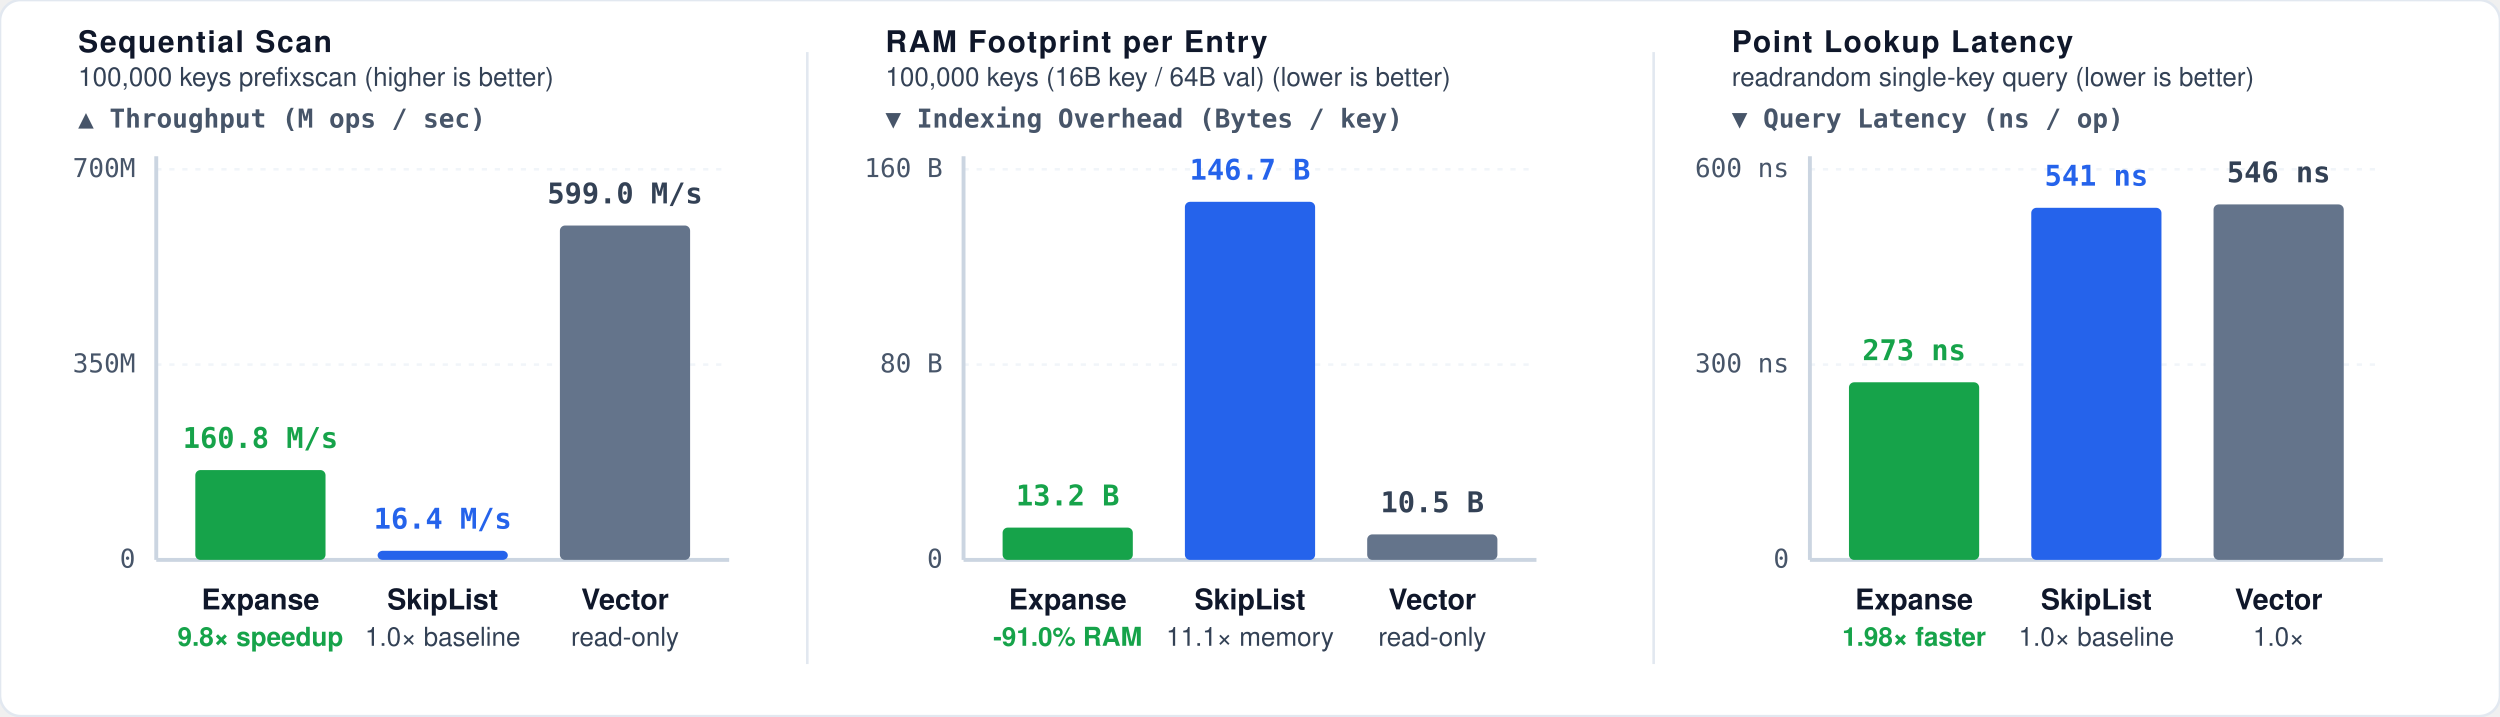
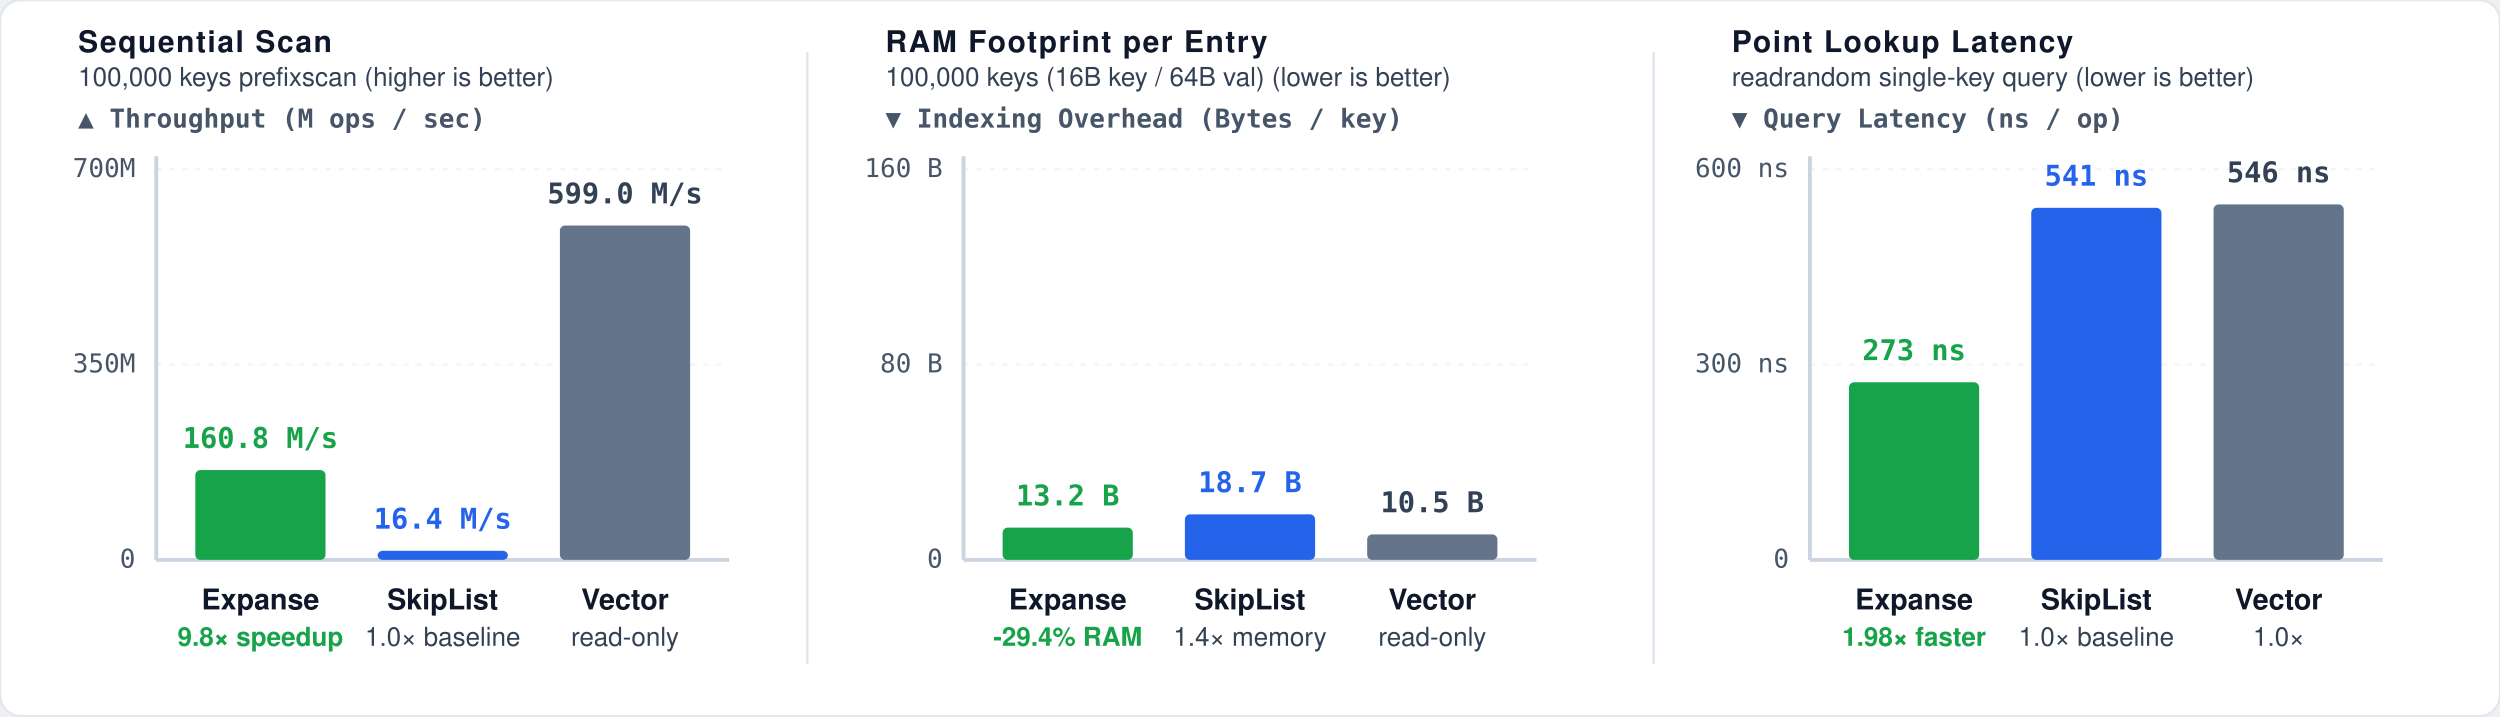
<svg xmlns="http://www.w3.org/2000/svg" viewBox="0 0 960 275" width="100%" height="100%">
  <defs>
    <style>
      /* Default styles: Light theme by default for maximum contrast on web */
      .bg { fill: #ffffff; }
      .border { stroke: #e2e8f0; stroke-width: 1px; fill: none; }
      .grid { stroke: #f1f5f9; stroke-width: 1px; stroke-dasharray: 2,3; }
      .axis { stroke: #cbd5e1; stroke-width: 1.5px; }
      .divider { stroke: #e2e8f0; stroke-width: 1px; }

      .t-chart-title { font-family: -apple-system, BlinkMacSystemFont, "Segoe UI", Helvetica, Arial, sans-serif; font-size: 11.5px; font-weight: 700; letter-spacing: 0.6px; fill: #0f172a; text-transform: uppercase; }
      .t-chart-sub { font-family: -apple-system, BlinkMacSystemFont, "Segoe UI", Helvetica, Arial, sans-serif; font-size: 10px; font-weight: 500; fill: #334155; }
      .t-unit-header { font-family: ui-monospace, SFMono-Regular, Menlo, monospace; font-size: 10px; font-weight: 600; fill: #475569; }
      .t-axis-label { font-family: ui-monospace, SFMono-Regular, Menlo, monospace; font-size: 10px; font-weight: 500; fill: #475569; }
      .t-win { fill: #16a34a; font-weight: 600; }
      .t-bar-label { font-family: -apple-system, BlinkMacSystemFont, "Segoe UI", Helvetica, Arial, sans-serif; font-size: 11px; font-weight: 700; fill: #0f172a; }

      .t-val-accent { font-family: ui-monospace, SFMono-Regular, Menlo, monospace; font-size: 11px; font-weight: 700; fill: #16a34a; text-anchor: middle; }
      .t-val-muted { font-family: ui-monospace, SFMono-Regular, Menlo, monospace; font-size: 11px; font-weight: 600; fill: #334155; text-anchor: middle; }
      .t-val-blue { font-family: ui-monospace, SFMono-Regular, Menlo, monospace; font-size: 11px; font-weight: 600; fill: #2563eb; text-anchor: middle; }

      .b-expanse { fill: #16a34a; }
      .b-rocksdb { fill: #2563eb; }
      .b-skipmap { fill: #64748b; }

      /* Dark theme overrides */
      @media (prefers-color-scheme: dark) {
        .bg { fill: #0d1117; }
        .border { stroke: #30363d; }
        .grid { stroke: #21262d; }
        .axis { stroke: #484f58; }
        .divider { stroke: #21262d; }
        .t-chart-title { fill: #f0f6fc; }
        .t-chart-sub { fill: #94a3b8; }
        .t-unit-header { fill: #94a3b8; }
        .t-axis-label { fill: #94a3b8; }
        .t-win { fill: #4ade80; font-weight: 600; }
        .t-bar-label { fill: #f8fafc; }
        .t-val-accent { fill: #4ade80; }
        .t-val-blue { fill: #38bdf8; }
        .t-val-muted { fill: #e2e8f0; }
        .b-expanse { fill: #22c55e; }
        .b-rocksdb { fill: #3b82f6; }
        .b-skipmap { fill: #475569; }
      }

      [data-theme="dark"] .bg, :root[data-theme="dark"] .bg { fill: #0d1117; }
      [data-theme="dark"] .border, :root[data-theme="dark"] .border { stroke: #30363d; }
      [data-theme="dark"] .grid, :root[data-theme="dark"] .grid { stroke: #21262d; }
      [data-theme="dark"] .axis, :root[data-theme="dark"] .axis { stroke: #484f58; }
      [data-theme="dark"] .divider, :root[data-theme="dark"] .divider { stroke: #21262d; }
      [data-theme="dark"] .t-chart-title, :root[data-theme="dark"] .t-chart-title { fill: #f0f6fc; }
      [data-theme="dark"] .t-chart-sub, :root[data-theme="dark"] .t-chart-sub { fill: #94a3b8; }
      [data-theme="dark"] .t-unit-header, :root[data-theme="dark"] .t-unit-header { fill: #94a3b8; }
      [data-theme="dark"] .t-axis-label, :root[data-theme="dark"] .t-axis-label { fill: #94a3b8; }
      [data-theme="dark"] .t-win, :root[data-theme="dark"] .t-win { fill: #4ade80; }
      [data-theme="dark"] .t-bar-label, :root[data-theme="dark"] .t-bar-label { fill: #f8fafc; }
      [data-theme="dark"] .t-val-accent, :root[data-theme="dark"] .t-val-accent { fill: #4ade80; }
      [data-theme="dark"] .t-val-blue, :root[data-theme="dark"] .t-val-blue { fill: #38bdf8; }
      [data-theme="dark"] .t-val-muted, :root[data-theme="dark"] .t-val-muted { fill: #e2e8f0; }
      [data-theme="dark"] .b-expanse, :root[data-theme="dark"] .b-expanse { fill: #22c55e; }
      [data-theme="dark"] .b-rocksdb, :root[data-theme="dark"] .b-rocksdb { fill: #3b82f6; }
      [data-theme="dark"] .b-skipmap, :root[data-theme="dark"] .b-skipmap { fill: #475569; }
    </style>
  </defs>
  <rect width="100%" height="100%" class="bg" rx="8" />
  <rect width="100%" height="100%" class="border" rx="8" />
  <g transform="translate(30, 20)">
    <text x="0" y="0" class="t-chart-title">Sequential Scan</text>
    <text x="0" y="13" class="t-chart-sub">100,000 keys prefixscan (higher is better)</text>
    <text x="0" y="29" class="t-unit-header">▲ Throughput (M ops / sec)</text>
    <line x1="30" y1="45" x2="250" y2="45" class="grid" />
    <text x="22" y="48" class="t-axis-label" text-anchor="end">700M</text>
    <line x1="30" y1="120" x2="250" y2="120" class="grid" />
    <text x="22" y="123" class="t-axis-label" text-anchor="end">350M</text>
    <line x1="30" y1="195" x2="250" y2="195" class="axis" />
    <text x="22" y="198" class="t-axis-label" text-anchor="end">0</text>
    <line x1="30" y1="40" x2="30" y2="195" class="axis" />
    <rect x="45" y="160.5" width="50" height="34.5" class="b-expanse" rx="2" />
    <text x="70" y="152.0" class="t-val-accent">160.8 M/s</text>
    <text x="70" y="214" class="t-bar-label" text-anchor="middle">Expanse</text>
    <text x="70" y="228" class="t-chart-sub t-win" text-anchor="middle">9.8× speedup</text>
    <rect x="115" y="191.5" width="50" height="3.5" class="b-rocksdb" rx="2" />
    <text x="140" y="183.0" class="t-val-blue">16.4 M/s</text>
    <text x="140" y="214" class="t-bar-label" text-anchor="middle">SkipList</text>
    <text x="140" y="228" class="t-chart-sub" text-anchor="middle">1.0× baseline</text>
    <rect x="185" y="66.6" width="50" height="128.4" class="b-skipmap" rx="2" />
    <text x="210" y="58.1" class="t-val-muted">599.0 M/s</text>
    <text x="210" y="214" class="t-bar-label" text-anchor="middle">Vector</text>
    <text x="210" y="228" class="t-chart-sub" text-anchor="middle">read-only</text>
  </g>
  <line x1="310" y1="20" x2="310" y2="255" class="divider" />
  <g transform="translate(340, 20)">
    <text x="0" y="0" class="t-chart-title">RAM Footprint per Entry</text>
    <text x="0" y="13" class="t-chart-sub">100,000 keys (16B key / 64B val) (lower is better)</text>
    <text x="0" y="29" class="t-unit-header">▼ Indexing Overhead (Bytes / key)</text>
    <line x1="30" y1="45" x2="250" y2="45" class="grid" />
    <text x="22" y="48" class="t-axis-label" text-anchor="end">160 B</text>
    <line x1="30" y1="120" x2="250" y2="120" class="grid" />
    <text x="22" y="123" class="t-axis-label" text-anchor="end">80 B</text>
    <line x1="30" y1="195" x2="250" y2="195" class="axis" />
    <text x="22" y="198" class="t-axis-label" text-anchor="end">0</text>
    <line x1="30" y1="40" x2="30" y2="195" class="axis" />
    <rect x="45" y="182.6" width="50" height="12.4" class="b-expanse" rx="2" />
    <text x="70" y="174.1" class="t-val-accent">13.2 B</text>
    <text x="70" y="214" class="t-bar-label" text-anchor="middle">Expanse</text>
-     <text x="70" y="228" class="t-chart-sub t-win" text-anchor="middle">-91.0% RAM</text>
-     <rect x="115" y="57.5" width="50" height="137.5" class="b-rocksdb" rx="2" />
-     <text x="140" y="49.0" class="t-val-blue">146.7 B</text>
+     <text x="70" y="228" class="t-chart-sub t-win" text-anchor="middle">-29.4% RAM</text>
+     <rect x="115" y="177.5" width="50" height="17.5" class="b-rocksdb" rx="2" />
+     <text x="140" y="169.0" class="t-val-blue">18.7 B</text>
    <text x="140" y="214" class="t-bar-label" text-anchor="middle">SkipList</text>
-     <text x="140" y="228" class="t-chart-sub" text-anchor="middle">11.1× memory</text>
+     <text x="140" y="228" class="t-chart-sub" text-anchor="middle">1.4× memory</text>
    <rect x="185" y="185.2" width="50" height="9.8" class="b-skipmap" rx="2" />
    <text x="210" y="176.7" class="t-val-muted">10.5 B</text>
    <text x="210" y="214" class="t-bar-label" text-anchor="middle">Vector</text>
    <text x="210" y="228" class="t-chart-sub" text-anchor="middle">read-only</text>
  </g>
  <line x1="635" y1="20" x2="635" y2="255" class="divider" />
  <g transform="translate(665, 20)">
    <text x="0" y="0" class="t-chart-title">Point Lookup Latency</text>
    <text x="0" y="13" class="t-chart-sub">readrandom single-key query (lower is better)</text>
    <text x="0" y="29" class="t-unit-header">▼ Query Latency (ns / op)</text>
    <line x1="30" y1="45" x2="250" y2="45" class="grid" />
    <text x="22" y="48" class="t-axis-label" text-anchor="end">600 ns</text>
    <line x1="30" y1="120" x2="250" y2="120" class="grid" />
    <text x="22" y="123" class="t-axis-label" text-anchor="end">300 ns</text>
    <line x1="30" y1="195" x2="250" y2="195" class="axis" />
    <text x="22" y="198" class="t-axis-label" text-anchor="end">0</text>
    <line x1="30" y1="40" x2="30" y2="195" class="axis" />
    <rect x="45" y="126.8" width="50" height="68.2" class="b-expanse" rx="2" />
    <text x="70" y="118.3" class="t-val-accent">273 ns</text>
    <text x="70" y="214" class="t-bar-label" text-anchor="middle">Expanse</text>
    <text x="70" y="228" class="t-chart-sub t-win" text-anchor="middle">1.98× faster</text>
    <rect x="115" y="59.8" width="50" height="135.2" class="b-rocksdb" rx="2" />
    <text x="140" y="51.3" class="t-val-blue">541 ns</text>
    <text x="140" y="214" class="t-bar-label" text-anchor="middle">SkipList</text>
    <text x="140" y="228" class="t-chart-sub" text-anchor="middle">1.0× baseline</text>
    <rect x="185" y="58.5" width="50" height="136.5" class="b-skipmap" rx="2" />
    <text x="210" y="50.0" class="t-val-muted">546 ns</text>
    <text x="210" y="214" class="t-bar-label" text-anchor="middle">Vector</text>
    <text x="210" y="228" class="t-chart-sub" text-anchor="middle">1.0×</text>
  </g>
</svg>
